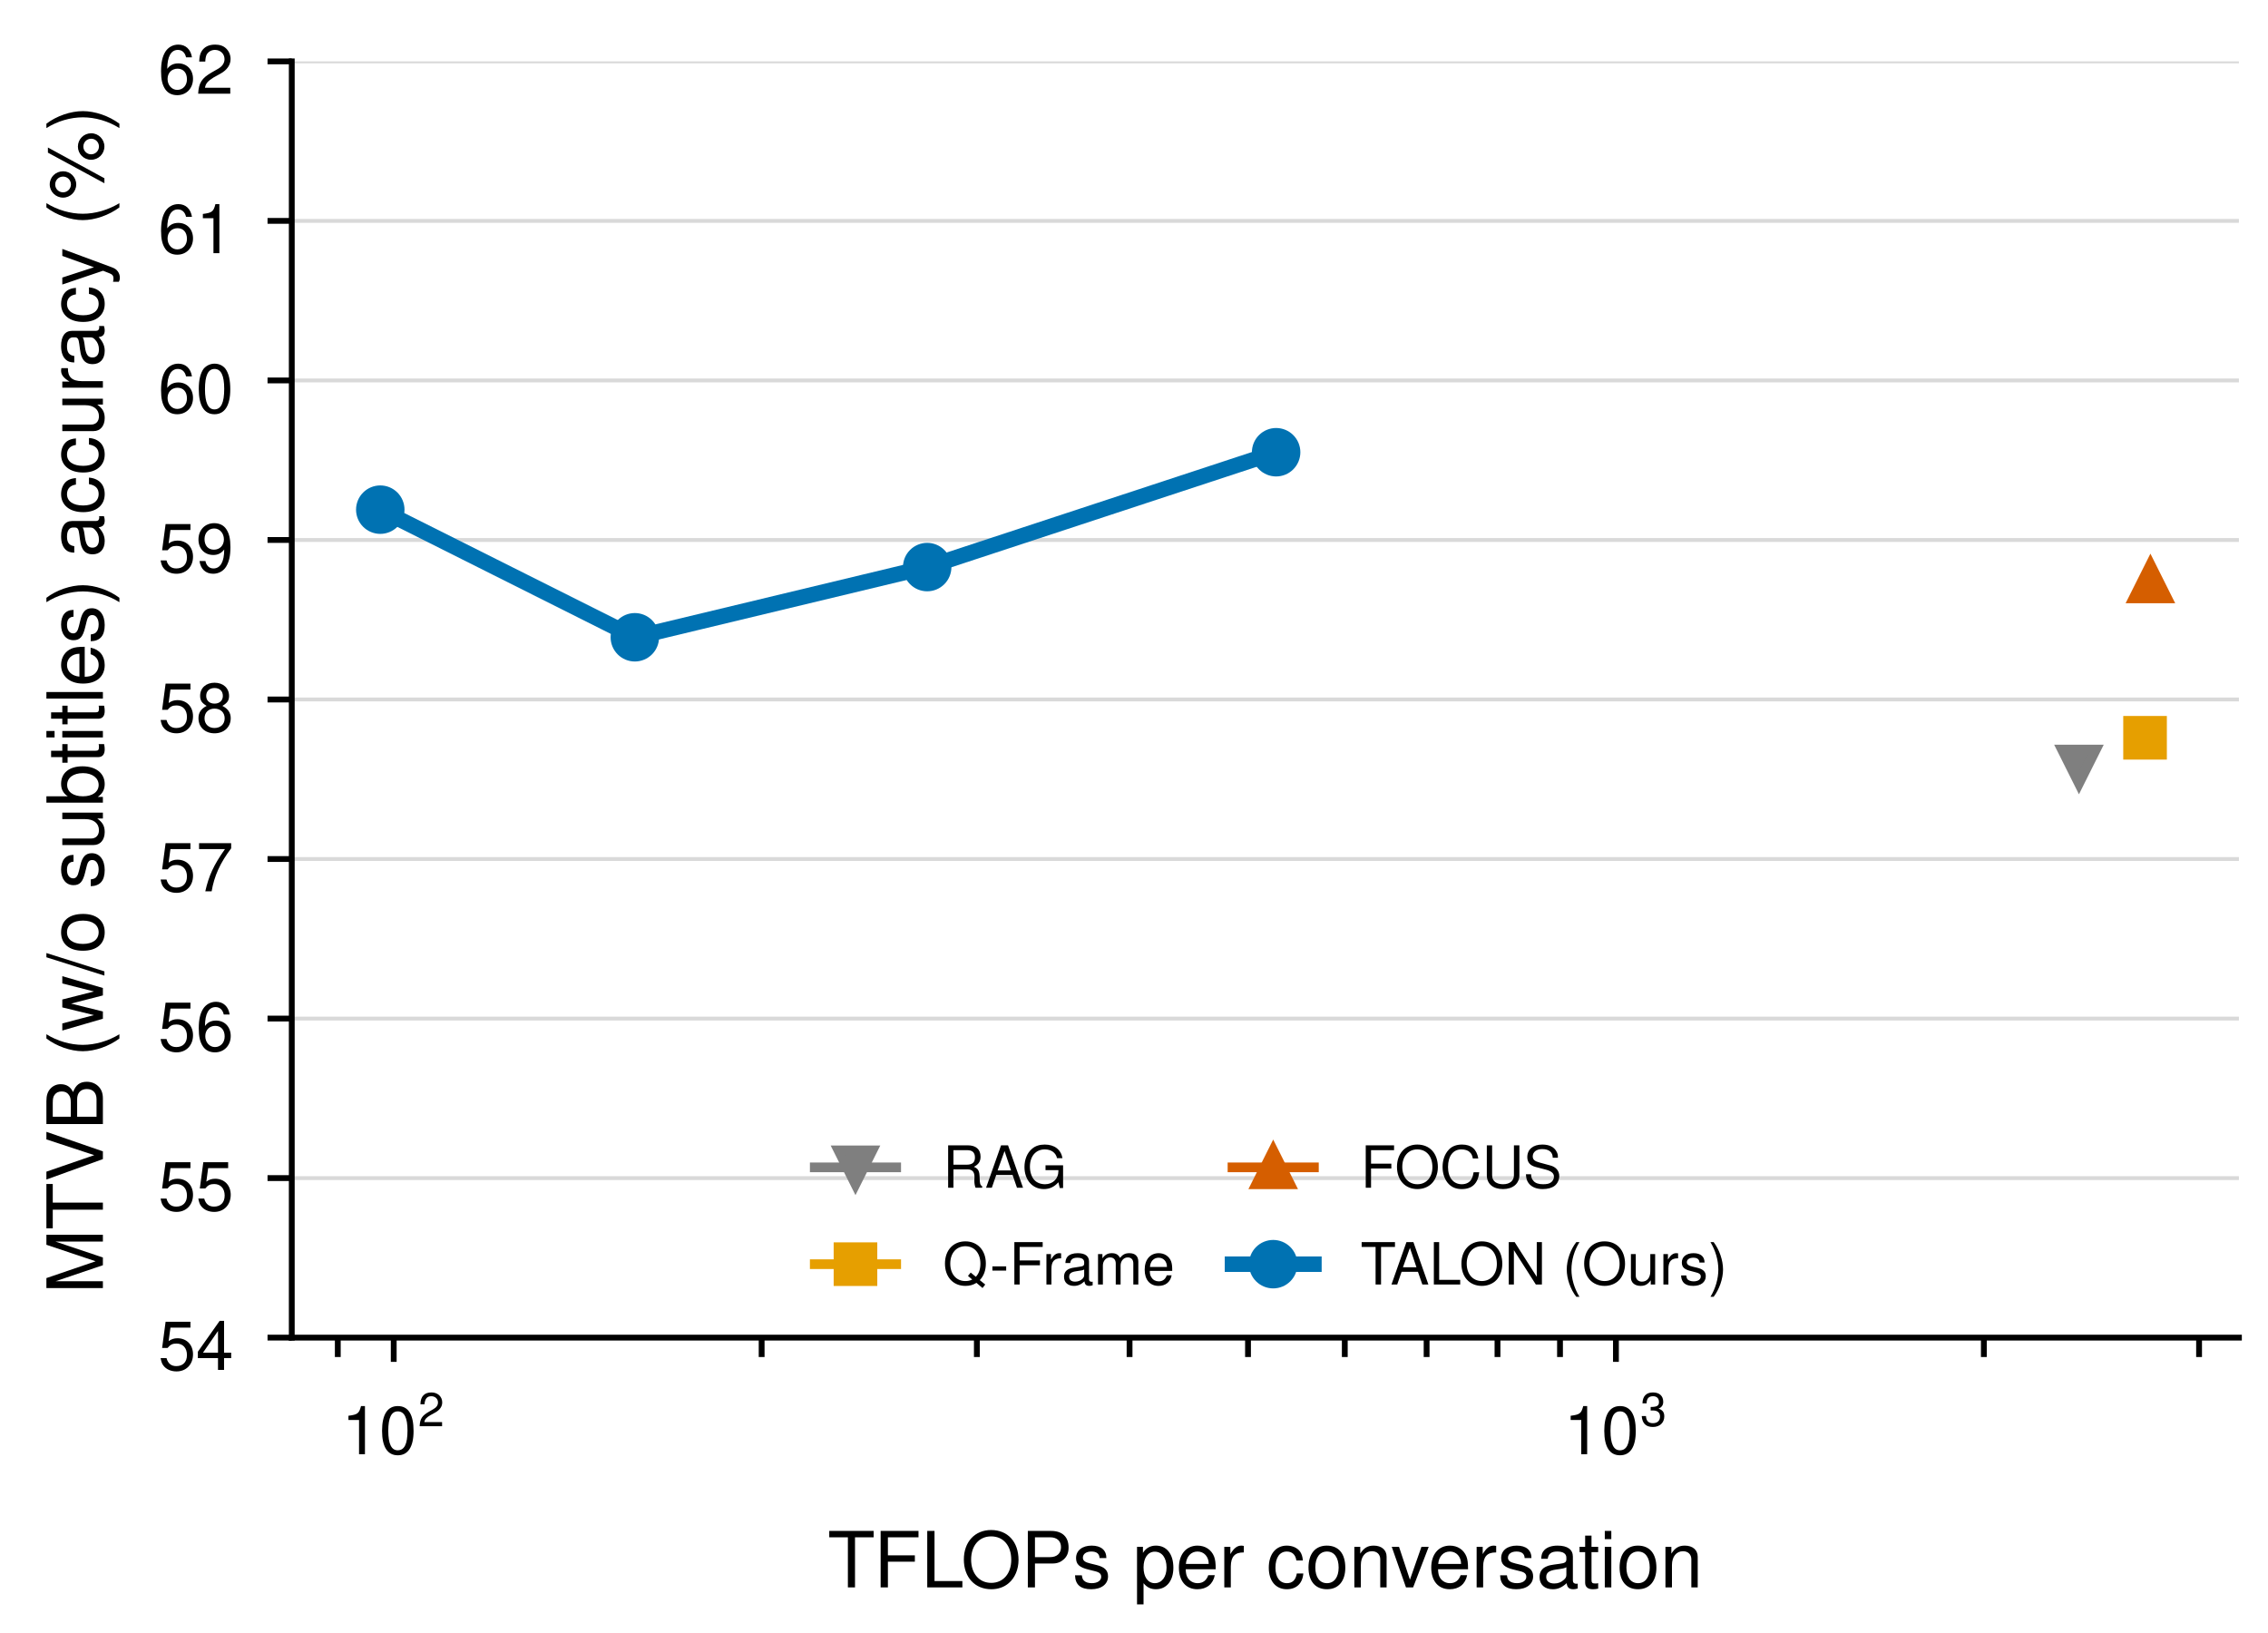
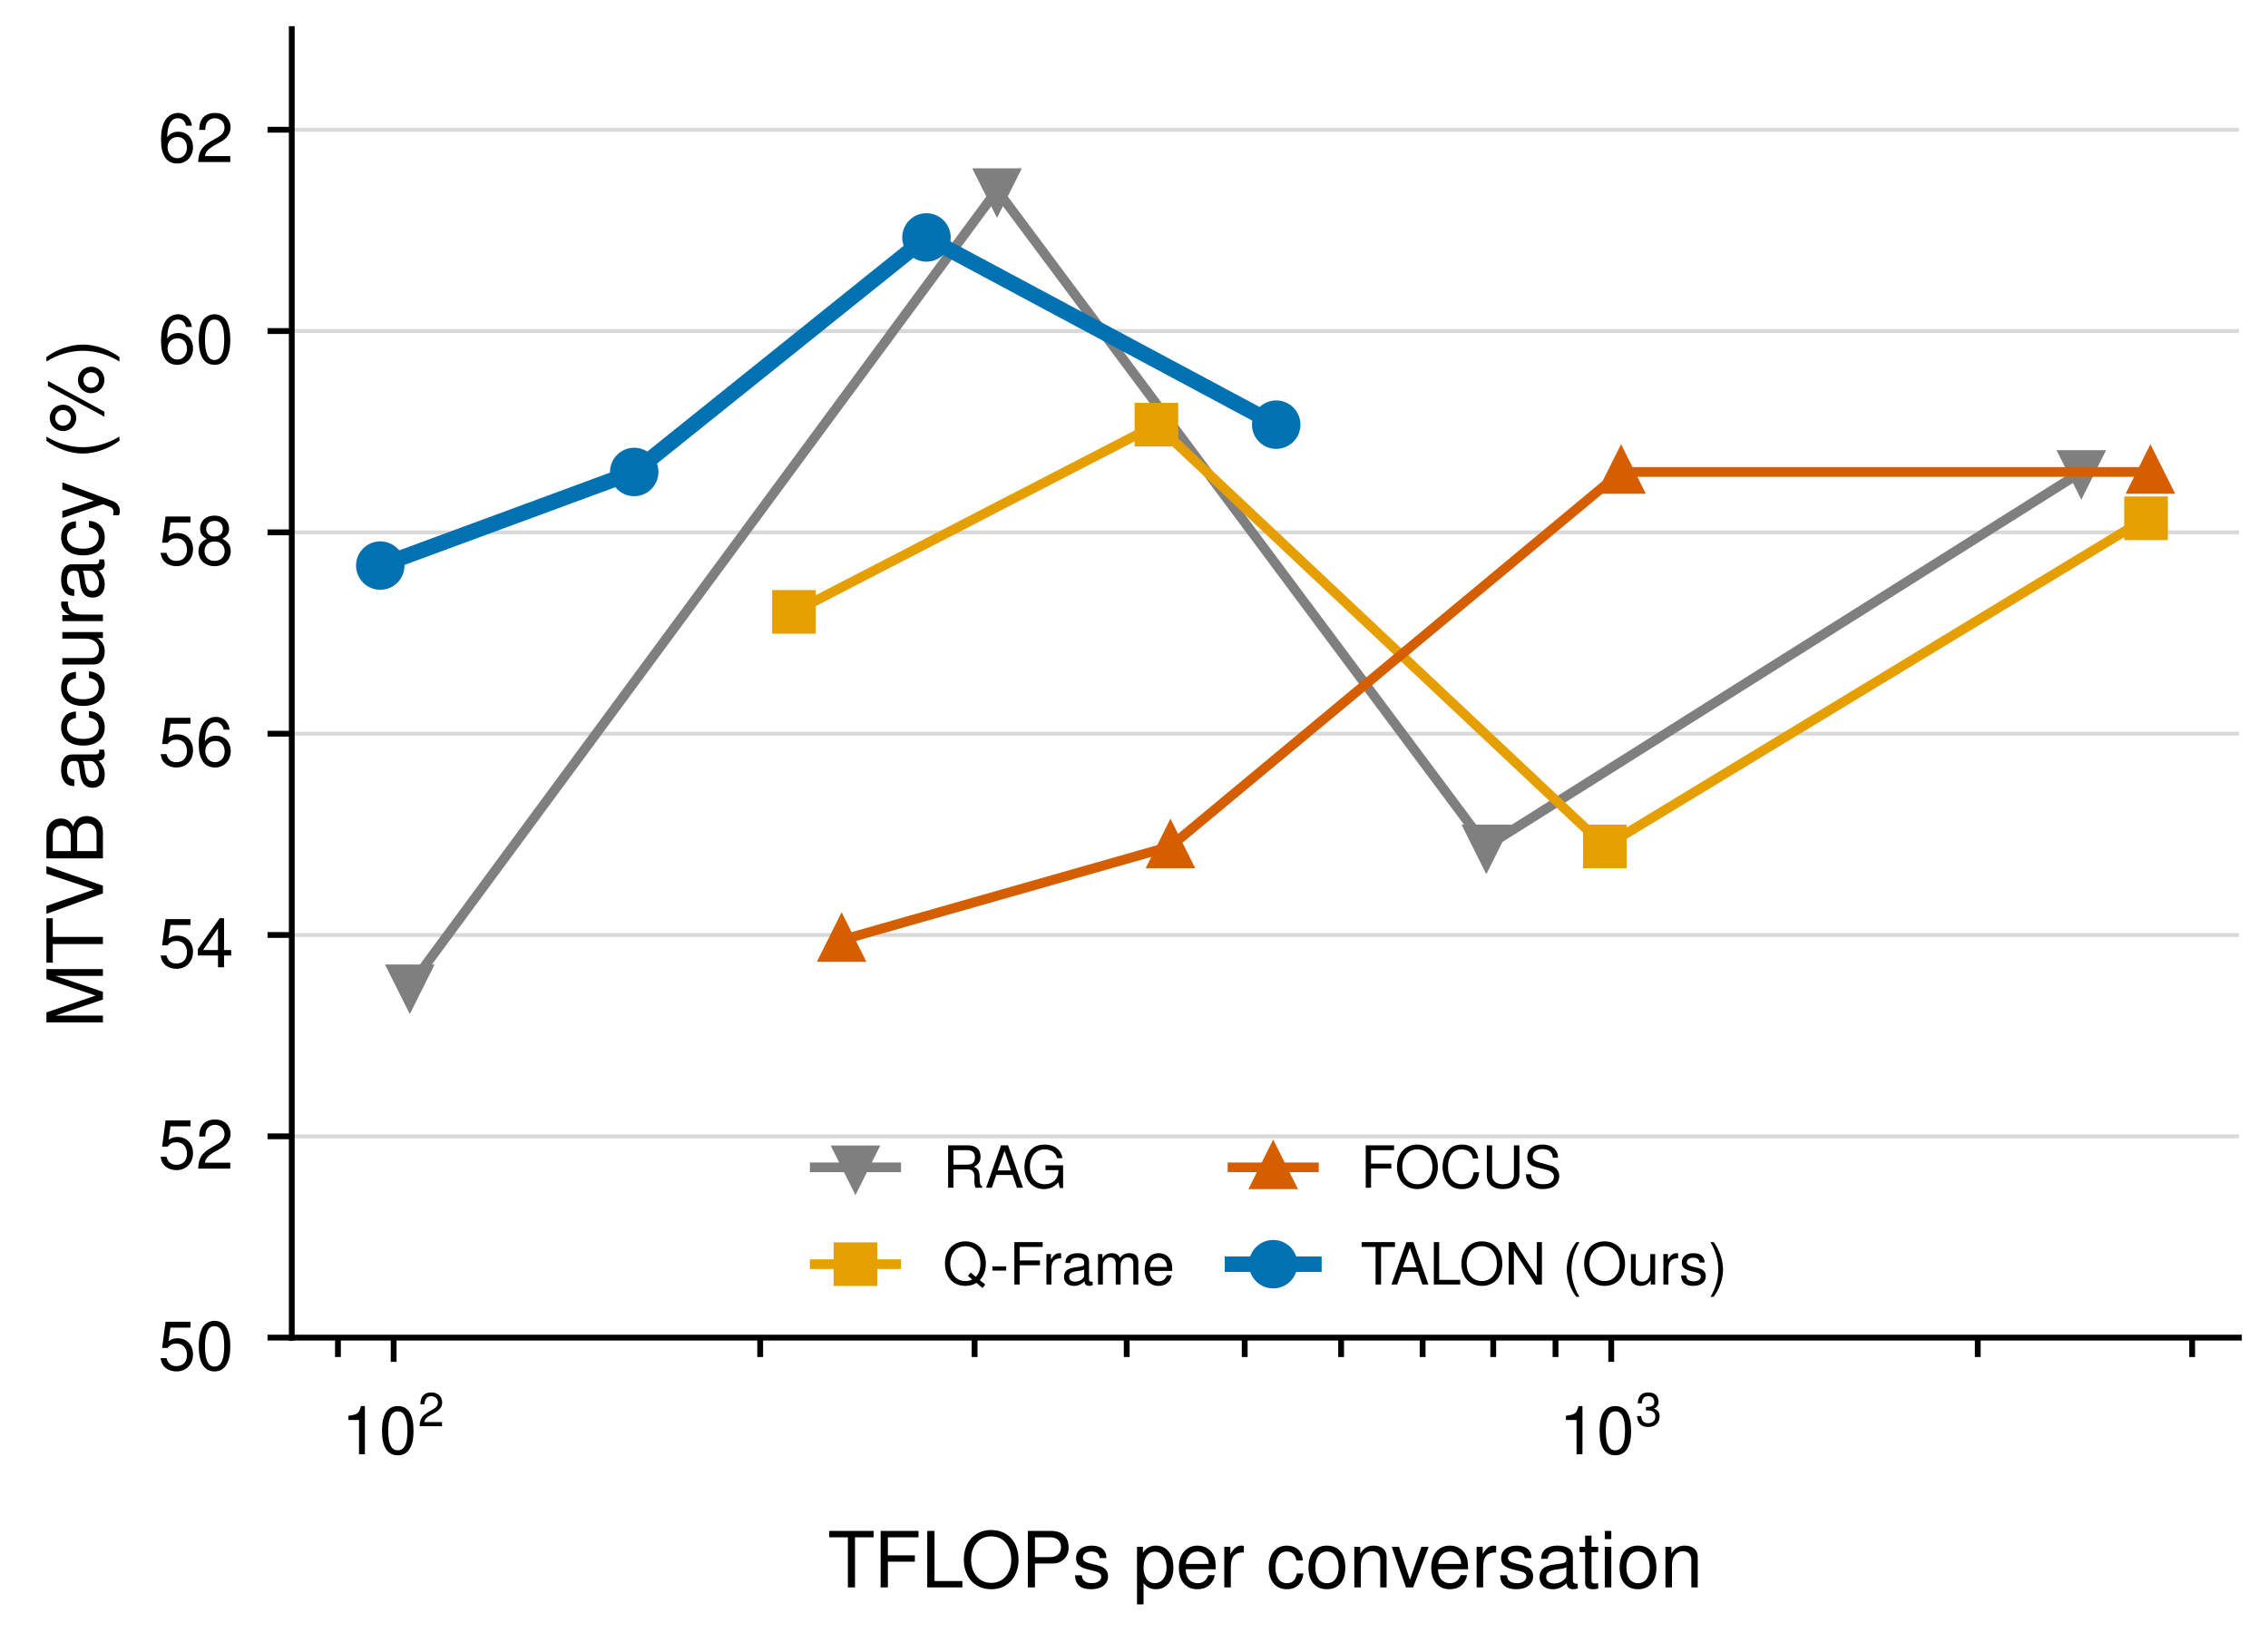
<svg xmlns="http://www.w3.org/2000/svg" xmlns:xlink="http://www.w3.org/1999/xlink" width="234pt" height="168.48pt" viewBox="0 0 234 168.48" version="1.1">
  <defs>
    <style type="text/css">*{stroke-linejoin: round; stroke-linecap: butt}</style>
  </defs>
  <g id="figure_1">
    <g id="patch_1">
      <path d="M 0 168.48  L 234 168.48  L 234 0  L 0 0  z " style="fill: #ffffff" />
    </g>
    <g id="axes_1">
      <g id="patch_2">
-         <path d="M 30.103 138.005  L 231 138.005  L 231 6.332  L 30.103 6.332  z " style="fill: #ffffff" />
+         <path d="M 30.103 138.005  L 231 138.005  L 231 3  L 30.103 3  z " style="fill: #ffffff" />
      </g>
      <g id="matplotlib.axis_1">
        <g id="xtick_1">
          <g id="line2d_1">
            <defs>
-               <path id="m54d3607d2e" d="M 0 0  L 0 2.5  " style="stroke: #000000; stroke-width: 0.6" />
+               <path id="md2372032d4" d="M 0 0  L 0 2.5  " style="stroke: #000000; stroke-width: 0.6" />
            </defs>
            <g>
-               <use xlink:href="#m54d3607d2e" x="40.622" y="138.005" style="stroke: #000000; stroke-width: 0.6" />
+               <use xlink:href="#md2372032d4" x="40.616" y="138.005" style="stroke: #000000; stroke-width: 0.6" />
            </g>
          </g>
          <g id="text_1">
-             <g transform="translate(35.23155 150.6688)">
+             <g transform="translate(35.22628 150.6688)">
              <text>
                <tspan x="0" y="-0.631" style="font-size: 7px; font-family: 'Helvetica Neue'">1</tspan>
                <tspan x="3.892" y="-0.631" style="font-size: 7px; font-family: 'Helvetica Neue'">0</tspan>
                <tspan x="7.894" y="-3.522" style="font-size: 4.9px; font-family: 'Helvetica Neue'">2</tspan>
              </text>
            </g>
          </g>
        </g>
        <g id="xtick_2">
          <g id="line2d_2">
            <g>
-               <use xlink:href="#m54d3607d2e" x="166.723" y="138.005" style="stroke: #000000; stroke-width: 0.6" />
+               <use xlink:href="#md2372032d4" x="166.238" y="138.005" style="stroke: #000000; stroke-width: 0.6" />
            </g>
          </g>
          <g id="text_2">
-             <g transform="translate(161.3331 150.6688)">
+             <g transform="translate(160.8478 150.6688)">
              <text>
                <tspan x="0" y="-0.631" style="font-size: 7px; font-family: 'Helvetica Neue'">1</tspan>
                <tspan x="3.892" y="-0.631" style="font-size: 7px; font-family: 'Helvetica Neue'">0</tspan>
                <tspan x="7.894" y="-3.522" style="font-size: 4.9px; font-family: 'Helvetica Neue'">3</tspan>
              </text>
            </g>
          </g>
        </g>
        <g id="xtick_3">
          <g id="line2d_3">
            <defs>
-               <path id="me357de3d8d" d="M 0 0  L 0 2  " style="stroke: #000000; stroke-width: 0.6" />
+               <path id="mc043a4541f" d="M 0 0  L 0 2  " style="stroke: #000000; stroke-width: 0.6" />
            </defs>
            <g>
-               <use xlink:href="#me357de3d8d" x="34.851" y="138.005" style="stroke: #000000; stroke-width: 0.6" />
+               <use xlink:href="#mc043a4541f" x="34.868" y="138.005" style="stroke: #000000; stroke-width: 0.6" />
            </g>
          </g>
        </g>
        <g id="xtick_4">
          <g id="line2d_4">
            <g>
-               <use xlink:href="#me357de3d8d" x="78.582" y="138.005" style="stroke: #000000; stroke-width: 0.6" />
+               <use xlink:href="#mc043a4541f" x="78.432" y="138.005" style="stroke: #000000; stroke-width: 0.6" />
            </g>
          </g>
        </g>
        <g id="xtick_5">
          <g id="line2d_5">
            <g>
-               <use xlink:href="#me357de3d8d" x="100.787" y="138.005" style="stroke: #000000; stroke-width: 0.6" />
+               <use xlink:href="#mc043a4541f" x="100.553" y="138.005" style="stroke: #000000; stroke-width: 0.6" />
            </g>
          </g>
        </g>
        <g id="xtick_6">
          <g id="line2d_6">
            <g>
-               <use xlink:href="#me357de3d8d" x="116.542" y="138.005" style="stroke: #000000; stroke-width: 0.6" />
+               <use xlink:href="#mc043a4541f" x="116.248" y="138.005" style="stroke: #000000; stroke-width: 0.6" />
            </g>
          </g>
        </g>
        <g id="xtick_7">
          <g id="line2d_7">
            <g>
-               <use xlink:href="#me357de3d8d" x="128.763" y="138.005" style="stroke: #000000; stroke-width: 0.6" />
+               <use xlink:href="#mc043a4541f" x="128.422" y="138.005" style="stroke: #000000; stroke-width: 0.6" />
            </g>
          </g>
        </g>
        <g id="xtick_8">
          <g id="line2d_8">
            <g>
-               <use xlink:href="#me357de3d8d" x="138.748" y="138.005" style="stroke: #000000; stroke-width: 0.6" />
+               <use xlink:href="#mc043a4541f" x="138.369" y="138.005" style="stroke: #000000; stroke-width: 0.6" />
            </g>
          </g>
        </g>
        <g id="xtick_9">
          <g id="line2d_9">
            <g>
-               <use xlink:href="#me357de3d8d" x="147.19" y="138.005" style="stroke: #000000; stroke-width: 0.6" />
+               <use xlink:href="#mc043a4541f" x="146.779" y="138.005" style="stroke: #000000; stroke-width: 0.6" />
            </g>
          </g>
        </g>
        <g id="xtick_10">
          <g id="line2d_10">
            <g>
-               <use xlink:href="#me357de3d8d" x="154.503" y="138.005" style="stroke: #000000; stroke-width: 0.6" />
+               <use xlink:href="#mc043a4541f" x="154.064" y="138.005" style="stroke: #000000; stroke-width: 0.6" />
            </g>
          </g>
        </g>
        <g id="xtick_11">
          <g id="line2d_11">
            <g>
-               <use xlink:href="#me357de3d8d" x="160.953" y="138.005" style="stroke: #000000; stroke-width: 0.6" />
+               <use xlink:href="#mc043a4541f" x="160.49" y="138.005" style="stroke: #000000; stroke-width: 0.6" />
            </g>
          </g>
        </g>
        <g id="xtick_12">
          <g id="line2d_12">
            <g>
-               <use xlink:href="#me357de3d8d" x="204.683" y="138.005" style="stroke: #000000; stroke-width: 0.6" />
+               <use xlink:href="#mc043a4541f" x="204.054" y="138.005" style="stroke: #000000; stroke-width: 0.6" />
            </g>
          </g>
        </g>
        <g id="xtick_13">
          <g id="line2d_13">
            <g>
-               <use xlink:href="#me357de3d8d" x="226.889" y="138.005" style="stroke: #000000; stroke-width: 0.6" />
+               <use xlink:href="#mc043a4541f" x="226.175" y="138.005" style="stroke: #000000; stroke-width: 0.6" />
            </g>
          </g>
        </g>
        <g id="text_3">
          <text style="font-size: 8px; font-family: 'Helvetica Neue', 'Helvetica', 'Arial', 'TeX Gyre Heros', 'Nimbus Sans', 'Liberation Sans', 'DejaVu Sans', sans-serif; text-anchor: middle" x="130.552" y="163.776" transform="rotate(-0 130.5516 163.7758)">TFLOPs per conversation</text>
        </g>
      </g>
      <g id="matplotlib.axis_2">
        <g id="ytick_1">
          <g id="line2d_14">
-             <path d="M 30.103 138.005  L 231 138.005  " clip-path="url(#p3aa6ee44af)" style="fill: none; stroke: #d9d9d9; stroke-width: 0.4; stroke-linecap: square" />
+             <path d="M 30.103 138.005  L 231 138.005  " clip-path="url(#pf7dfcb6754)" style="fill: none; stroke: #d9d9d9; stroke-width: 0.4; stroke-linecap: square" />
          </g>
          <g id="line2d_15">
            <defs>
-               <path id="m38b88edc41" d="M 0 0  L -2.5 0  " style="stroke: #000000; stroke-width: 0.6" />
+               <path id="m94fce81642" d="M 0 0  L -2.5 0  " style="stroke: #000000; stroke-width: 0.6" />
            </defs>
            <g>
-               <use xlink:href="#m38b88edc41" x="30.103" y="138.005" style="stroke: #000000; stroke-width: 0.6" />
+               <use xlink:href="#m94fce81642" x="30.103" y="138.005" style="stroke: #000000; stroke-width: 0.6" />
            </g>
          </g>
          <g id="text_4">
-             <text style="font-size: 7px; font-family: 'Helvetica Neue', 'Helvetica', 'Arial', 'TeX Gyre Heros', 'Nimbus Sans', 'Liberation Sans', 'DejaVu Sans', sans-serif; text-anchor: end" x="24.103" y="141.337" transform="rotate(-0 24.10337 141.3368)">54</text>
+             <text style="font-size: 7px; font-family: 'Helvetica Neue', 'Helvetica', 'Arial', 'TeX Gyre Heros', 'Nimbus Sans', 'Liberation Sans', 'DejaVu Sans', sans-serif; text-anchor: end" x="24.103" y="141.337" transform="rotate(-0 24.10337 141.3368)">50</text>
          </g>
        </g>
        <g id="ytick_2">
          <g id="line2d_16">
-             <path d="M 30.103 121.546  L 231 121.546  " clip-path="url(#p3aa6ee44af)" style="fill: none; stroke: #d9d9d9; stroke-width: 0.4; stroke-linecap: square" />
+             <path d="M 30.103 117.235  L 231 117.235  " clip-path="url(#pf7dfcb6754)" style="fill: none; stroke: #d9d9d9; stroke-width: 0.4; stroke-linecap: square" />
          </g>
          <g id="line2d_17">
            <g>
-               <use xlink:href="#m38b88edc41" x="30.103" y="121.546" style="stroke: #000000; stroke-width: 0.6" />
+               <use xlink:href="#m94fce81642" x="30.103" y="117.235" style="stroke: #000000; stroke-width: 0.6" />
            </g>
          </g>
          <g id="text_5">
-             <text style="font-size: 7px; font-family: 'Helvetica Neue', 'Helvetica', 'Arial', 'TeX Gyre Heros', 'Nimbus Sans', 'Liberation Sans', 'DejaVu Sans', sans-serif; text-anchor: end" x="24.103" y="124.878" transform="rotate(-0 24.10337 124.8777)">55</text>
+             <text style="font-size: 7px; font-family: 'Helvetica Neue', 'Helvetica', 'Arial', 'TeX Gyre Heros', 'Nimbus Sans', 'Liberation Sans', 'DejaVu Sans', sans-serif; text-anchor: end" x="24.103" y="120.567" transform="rotate(-0 24.10337 120.5668)">52</text>
          </g>
        </g>
        <g id="ytick_3">
          <g id="line2d_18">
-             <path d="M 30.103 105.087  L 231 105.087  " clip-path="url(#p3aa6ee44af)" style="fill: none; stroke: #d9d9d9; stroke-width: 0.4; stroke-linecap: square" />
+             <path d="M 30.103 96.465  L 231 96.465  " clip-path="url(#pf7dfcb6754)" style="fill: none; stroke: #d9d9d9; stroke-width: 0.4; stroke-linecap: square" />
          </g>
          <g id="line2d_19">
            <g>
-               <use xlink:href="#m38b88edc41" x="30.103" y="105.087" style="stroke: #000000; stroke-width: 0.6" />
+               <use xlink:href="#m94fce81642" x="30.103" y="96.465" style="stroke: #000000; stroke-width: 0.6" />
            </g>
          </g>
          <g id="text_6">
-             <text style="font-size: 7px; font-family: 'Helvetica Neue', 'Helvetica', 'Arial', 'TeX Gyre Heros', 'Nimbus Sans', 'Liberation Sans', 'DejaVu Sans', sans-serif; text-anchor: end" x="24.103" y="108.419" transform="rotate(-0 24.10337 108.4186)">56</text>
+             <text style="font-size: 7px; font-family: 'Helvetica Neue', 'Helvetica', 'Arial', 'TeX Gyre Heros', 'Nimbus Sans', 'Liberation Sans', 'DejaVu Sans', sans-serif; text-anchor: end" x="24.103" y="99.797" transform="rotate(-0 24.10337 99.79691)">54</text>
          </g>
        </g>
        <g id="ytick_4">
          <g id="line2d_20">
-             <path d="M 30.103 88.628  L 231 88.628  " clip-path="url(#p3aa6ee44af)" style="fill: none; stroke: #d9d9d9; stroke-width: 0.4; stroke-linecap: square" />
+             <path d="M 30.103 75.695  L 231 75.695  " clip-path="url(#pf7dfcb6754)" style="fill: none; stroke: #d9d9d9; stroke-width: 0.4; stroke-linecap: square" />
          </g>
          <g id="line2d_21">
            <g>
-               <use xlink:href="#m38b88edc41" x="30.103" y="88.628" style="stroke: #000000; stroke-width: 0.6" />
+               <use xlink:href="#m94fce81642" x="30.103" y="75.695" style="stroke: #000000; stroke-width: 0.6" />
            </g>
          </g>
          <g id="text_7">
-             <text style="font-size: 7px; font-family: 'Helvetica Neue', 'Helvetica', 'Arial', 'TeX Gyre Heros', 'Nimbus Sans', 'Liberation Sans', 'DejaVu Sans', sans-serif; text-anchor: end" x="24.103" y="91.96" transform="rotate(-0 24.10337 91.95956)">57</text>
+             <text style="font-size: 7px; font-family: 'Helvetica Neue', 'Helvetica', 'Arial', 'TeX Gyre Heros', 'Nimbus Sans', 'Liberation Sans', 'DejaVu Sans', sans-serif; text-anchor: end" x="24.103" y="79.027" transform="rotate(-0 24.10337 79.02698)">56</text>
          </g>
        </g>
        <g id="ytick_5">
          <g id="line2d_22">
-             <path d="M 30.103 72.168  L 231 72.168  " clip-path="url(#p3aa6ee44af)" style="fill: none; stroke: #d9d9d9; stroke-width: 0.4; stroke-linecap: square" />
+             <path d="M 30.103 54.925  L 231 54.925  " clip-path="url(#pf7dfcb6754)" style="fill: none; stroke: #d9d9d9; stroke-width: 0.4; stroke-linecap: square" />
          </g>
          <g id="line2d_23">
            <g>
-               <use xlink:href="#m38b88edc41" x="30.103" y="72.168" style="stroke: #000000; stroke-width: 0.6" />
+               <use xlink:href="#m94fce81642" x="30.103" y="54.925" style="stroke: #000000; stroke-width: 0.6" />
            </g>
          </g>
          <g id="text_8">
-             <text style="font-size: 7px; font-family: 'Helvetica Neue', 'Helvetica', 'Arial', 'TeX Gyre Heros', 'Nimbus Sans', 'Liberation Sans', 'DejaVu Sans', sans-serif; text-anchor: end" x="24.103" y="75.501" transform="rotate(-0 24.10337 75.5005)">58</text>
+             <text style="font-size: 7px; font-family: 'Helvetica Neue', 'Helvetica', 'Arial', 'TeX Gyre Heros', 'Nimbus Sans', 'Liberation Sans', 'DejaVu Sans', sans-serif; text-anchor: end" x="24.103" y="58.257" transform="rotate(-0 24.10337 58.25706)">58</text>
          </g>
        </g>
        <g id="ytick_6">
          <g id="line2d_24">
-             <path d="M 30.103 55.709  L 231 55.709  " clip-path="url(#p3aa6ee44af)" style="fill: none; stroke: #d9d9d9; stroke-width: 0.4; stroke-linecap: square" />
+             <path d="M 30.103 34.155  L 231 34.155  " clip-path="url(#pf7dfcb6754)" style="fill: none; stroke: #d9d9d9; stroke-width: 0.4; stroke-linecap: square" />
          </g>
          <g id="line2d_25">
            <g>
-               <use xlink:href="#m38b88edc41" x="30.103" y="55.709" style="stroke: #000000; stroke-width: 0.6" />
+               <use xlink:href="#m94fce81642" x="30.103" y="34.155" style="stroke: #000000; stroke-width: 0.6" />
            </g>
          </g>
          <g id="text_9">
-             <text style="font-size: 7px; font-family: 'Helvetica Neue', 'Helvetica', 'Arial', 'TeX Gyre Heros', 'Nimbus Sans', 'Liberation Sans', 'DejaVu Sans', sans-serif; text-anchor: end" x="24.103" y="59.041" transform="rotate(-0 24.10337 59.04143)">59</text>
+             <text style="font-size: 7px; font-family: 'Helvetica Neue', 'Helvetica', 'Arial', 'TeX Gyre Heros', 'Nimbus Sans', 'Liberation Sans', 'DejaVu Sans', sans-serif; text-anchor: end" x="24.103" y="37.487" transform="rotate(-0 24.10337 37.48713)">60</text>
          </g>
        </g>
        <g id="ytick_7">
          <g id="line2d_26">
-             <path d="M 30.103 39.25  L 231 39.25  " clip-path="url(#p3aa6ee44af)" style="fill: none; stroke: #d9d9d9; stroke-width: 0.4; stroke-linecap: square" />
+             <path d="M 30.103 13.385  L 231 13.385  " clip-path="url(#pf7dfcb6754)" style="fill: none; stroke: #d9d9d9; stroke-width: 0.4; stroke-linecap: square" />
          </g>
          <g id="line2d_27">
            <g>
-               <use xlink:href="#m38b88edc41" x="30.103" y="39.25" style="stroke: #000000; stroke-width: 0.6" />
+               <use xlink:href="#m94fce81642" x="30.103" y="13.385" style="stroke: #000000; stroke-width: 0.6" />
            </g>
          </g>
          <g id="text_10">
-             <text style="font-size: 7px; font-family: 'Helvetica Neue', 'Helvetica', 'Arial', 'TeX Gyre Heros', 'Nimbus Sans', 'Liberation Sans', 'DejaVu Sans', sans-serif; text-anchor: end" x="24.103" y="42.582" transform="rotate(-0 24.10337 42.58237)">60</text>
-           </g>
-         </g>
-         <g id="ytick_8">
-           <g id="line2d_28">
-             <path d="M 30.103 22.791  L 231 22.791  " clip-path="url(#p3aa6ee44af)" style="fill: none; stroke: #d9d9d9; stroke-width: 0.4; stroke-linecap: square" />
-           </g>
-           <g id="line2d_29">
-             <g>
-               <use xlink:href="#m38b88edc41" x="30.103" y="22.791" style="stroke: #000000; stroke-width: 0.6" />
-             </g>
-           </g>
-           <g id="text_11">
-             <text style="font-size: 7px; font-family: 'Helvetica Neue', 'Helvetica', 'Arial', 'TeX Gyre Heros', 'Nimbus Sans', 'Liberation Sans', 'DejaVu Sans', sans-serif; text-anchor: end" x="24.103" y="26.123" transform="rotate(-0 24.10337 26.1233)">61</text>
-           </g>
-         </g>
-         <g id="ytick_9">
-           <g id="line2d_30">
-             <path d="M 30.103 6.332  L 231 6.332  " clip-path="url(#p3aa6ee44af)" style="fill: none; stroke: #d9d9d9; stroke-width: 0.4; stroke-linecap: square" />
-           </g>
-           <g id="line2d_31">
-             <g>
-               <use xlink:href="#m38b88edc41" x="30.103" y="6.332" style="stroke: #000000; stroke-width: 0.6" />
-             </g>
-           </g>
-           <g id="text_12">
-             <text style="font-size: 7px; font-family: 'Helvetica Neue', 'Helvetica', 'Arial', 'TeX Gyre Heros', 'Nimbus Sans', 'Liberation Sans', 'DejaVu Sans', sans-serif; text-anchor: end" x="24.103" y="9.664" transform="rotate(-0 24.10337 9.66424)">62</text>
-           </g>
-         </g>
-         <g id="text_13">
-           <text style="font-size: 8px; font-family: 'Helvetica Neue', 'Helvetica', 'Arial', 'TeX Gyre Heros', 'Nimbus Sans', 'Liberation Sans', 'DejaVu Sans', sans-serif; text-anchor: middle" x="10.616" y="72.168" transform="rotate(-90 10.61624 72.1685)">MTVB (w/o subtitles) accuracy (%)</text>
-         </g>
-       </g>
-       <g id="line2d_32">
-         <path d="M 214.495 79.081  " clip-path="url(#p3aa6ee44af)" style="fill: none; stroke: #7f7f7f; stroke-linecap: square" />
+             <text style="font-size: 7px; font-family: 'Helvetica Neue', 'Helvetica', 'Arial', 'TeX Gyre Heros', 'Nimbus Sans', 'Liberation Sans', 'DejaVu Sans', sans-serif; text-anchor: end" x="24.103" y="16.717" transform="rotate(-0 24.10337 16.7172)">62</text>
+           </g>
+         </g>
+         <g id="text_11">
+           <text style="font-size: 8px; font-family: 'Helvetica Neue', 'Helvetica', 'Arial', 'TeX Gyre Heros', 'Nimbus Sans', 'Liberation Sans', 'DejaVu Sans', sans-serif; text-anchor: middle" x="10.616" y="70.502" transform="rotate(-90 10.61624 70.5025)">MTVB accuracy (%)</text>
+         </g>
+       </g>
+       <g id="line2d_28">
+         <path d="M 42.282 101.761  L 102.867 19.616  L 153.35 87.326  L 214.739 48.694  " clip-path="url(#pf7dfcb6754)" style="fill: none; stroke: #7f7f7f; stroke-linecap: square" />
        <defs>
-           <path id="mbce2b5e59b" d="M -0 1.75  L 1.75 -1.75  L -1.75 -1.75  z " style="stroke: #7f7f7f; stroke-linejoin: miter" />
+           <path id="m6dd57aa380" d="M -0 1.75  L 1.75 -1.75  L -1.75 -1.75  z " style="stroke: #7f7f7f; stroke-linejoin: miter" />
        </defs>
-         <g clip-path="url(#p3aa6ee44af)">
-           <use xlink:href="#mbce2b5e59b" x="214.495" y="79.081" style="fill: #7f7f7f; stroke: #7f7f7f; stroke-linejoin: miter" />
-         </g>
-       </g>
-       <g id="line2d_33">
-         <path d="M 221.315 76.119  " clip-path="url(#p3aa6ee44af)" style="fill: none; stroke: #e69f00; stroke-linecap: square" />
+         <g clip-path="url(#pf7dfcb6754)">
+           <use xlink:href="#m6dd57aa380" x="42.282" y="101.761" style="fill: #7f7f7f; stroke: #7f7f7f; stroke-linejoin: miter" />
+           <use xlink:href="#m6dd57aa380" x="102.867" y="19.616" style="fill: #7f7f7f; stroke: #7f7f7f; stroke-linejoin: miter" />
+           <use xlink:href="#m6dd57aa380" x="153.35" y="87.326" style="fill: #7f7f7f; stroke: #7f7f7f; stroke-linejoin: miter" />
+           <use xlink:href="#m6dd57aa380" x="214.739" y="48.694" style="fill: #7f7f7f; stroke: #7f7f7f; stroke-linejoin: miter" />
+         </g>
+       </g>
+       <g id="line2d_29">
+         <path d="M 81.919 63.129  L 119.311 43.813  L 165.579 87.326  L 221.418 53.471  " clip-path="url(#pf7dfcb6754)" style="fill: none; stroke: #e69f00; stroke-linecap: square" />
        <defs>
-           <path id="m9489ffced4" d="M -1.75 1.75  L 1.75 1.75  L 1.75 -1.75  L -1.75 -1.75  z " style="stroke: #e69f00; stroke-linejoin: miter" />
+           <path id="m20655650c0" d="M -1.75 1.75  L 1.75 1.75  L 1.75 -1.75  L -1.75 -1.75  z " style="stroke: #e69f00; stroke-linejoin: miter" />
        </defs>
-         <g clip-path="url(#p3aa6ee44af)">
-           <use xlink:href="#m9489ffced4" x="221.315" y="76.119" style="fill: #e69f00; stroke: #e69f00; stroke-linejoin: miter" />
-         </g>
-       </g>
-       <g id="line2d_34">
-         <path d="M 221.868 59.989  " clip-path="url(#p3aa6ee44af)" style="fill: none; stroke: #d55e00; stroke-linecap: square" />
+         <g clip-path="url(#pf7dfcb6754)">
+           <use xlink:href="#m20655650c0" x="81.919" y="63.129" style="fill: #e69f00; stroke: #e69f00; stroke-linejoin: miter" />
+           <use xlink:href="#m20655650c0" x="119.311" y="43.813" style="fill: #e69f00; stroke: #e69f00; stroke-linejoin: miter" />
+           <use xlink:href="#m20655650c0" x="165.579" y="87.326" style="fill: #e69f00; stroke: #e69f00; stroke-linejoin: miter" />
+           <use xlink:href="#m20655650c0" x="221.418" y="53.471" style="fill: #e69f00; stroke: #e69f00; stroke-linejoin: miter" />
+         </g>
+       </g>
+       <g id="line2d_30">
+         <path d="M 86.834 96.984  L 120.762 87.326  L 167.254 48.694  L 221.868 48.694  " clip-path="url(#pf7dfcb6754)" style="fill: none; stroke: #d55e00; stroke-linecap: square" />
        <defs>
-           <path id="me983ff35b1" d="M 0 -1.75  L -1.75 1.75  L 1.75 1.75  z " style="stroke: #d55e00; stroke-linejoin: miter" />
+           <path id="m1b547b88ee" d="M 0 -1.75  L -1.75 1.75  L 1.75 1.75  z " style="stroke: #d55e00; stroke-linejoin: miter" />
        </defs>
-         <g clip-path="url(#p3aa6ee44af)">
-           <use xlink:href="#me983ff35b1" x="221.868" y="59.989" style="fill: #d55e00; stroke: #d55e00; stroke-linejoin: miter" />
+         <g clip-path="url(#pf7dfcb6754)">
+           <use xlink:href="#m1b547b88ee" x="86.834" y="96.984" style="fill: #d55e00; stroke: #d55e00; stroke-linejoin: miter" />
+           <use xlink:href="#m1b547b88ee" x="120.762" y="87.326" style="fill: #d55e00; stroke: #d55e00; stroke-linejoin: miter" />
+           <use xlink:href="#m1b547b88ee" x="167.254" y="48.694" style="fill: #d55e00; stroke: #d55e00; stroke-linejoin: miter" />
+           <use xlink:href="#m1b547b88ee" x="221.868" y="48.694" style="fill: #d55e00; stroke: #d55e00; stroke-linejoin: miter" />
        </g>
      </g>
      <g id="patch_3">
-         <path d="M 30.103 138.005  L 30.103 6.332  " style="fill: none; stroke: #000000; stroke-width: 0.6; stroke-linejoin: miter; stroke-linecap: square" />
+         <path d="M 30.103 138.005  L 30.103 3  " style="fill: none; stroke: #000000; stroke-width: 0.6; stroke-linejoin: miter; stroke-linecap: square" />
      </g>
      <g id="patch_4">
        <path d="M 30.103 138.005  L 231 138.005  " style="fill: none; stroke: #000000; stroke-width: 0.6; stroke-linejoin: miter; stroke-linecap: square" />
      </g>
-       <g id="line2d_35">
-         <path d="M 39.235 52.582  L 65.499 65.749  L 95.662 58.507  L 131.664 46.657  " clip-path="url(#p3aa6ee44af)" style="fill: none; stroke: #0072b2; stroke-width: 1.6; stroke-linecap: square" />
+       <g id="line2d_31">
+         <path d="M 39.235 58.352  L 65.434 48.694  L 95.587 24.497  L 131.673 43.813  " clip-path="url(#pf7dfcb6754)" style="fill: none; stroke: #0072b2; stroke-width: 1.6; stroke-linecap: square" />
        <defs>
-           <path id="m83359b754a" d="M 0 2  C 0.53 2 1.039 1.789 1.414 1.414  C 1.789 1.039 2 0.53 2 0  C 2 -0.53 1.789 -1.039 1.414 -1.414  C 1.039 -1.789 0.53 -2 0 -2  C -0.53 -2 -1.039 -1.789 -1.414 -1.414  C -1.789 -1.039 -2 -0.53 -2 0  C -2 0.53 -1.789 1.039 -1.414 1.414  C -1.039 1.789 -0.53 2 0 2  z " style="stroke: #0072b2" />
+           <path id="m53aeb3f9f3" d="M 0 2  C 0.53 2 1.039 1.789 1.414 1.414  C 1.789 1.039 2 0.53 2 0  C 2 -0.53 1.789 -1.039 1.414 -1.414  C 1.039 -1.789 0.53 -2 0 -2  C -0.53 -2 -1.039 -1.789 -1.414 -1.414  C -1.789 -1.039 -2 -0.53 -2 0  C -2 0.53 -1.789 1.039 -1.414 1.414  C -1.039 1.789 -0.53 2 0 2  z " style="stroke: #0072b2" />
        </defs>
-         <g clip-path="url(#p3aa6ee44af)">
-           <use xlink:href="#m83359b754a" x="39.235" y="52.582" style="fill: #0072b2; stroke: #0072b2" />
-           <use xlink:href="#m83359b754a" x="65.499" y="65.749" style="fill: #0072b2; stroke: #0072b2" />
-           <use xlink:href="#m83359b754a" x="95.662" y="58.507" style="fill: #0072b2; stroke: #0072b2" />
-           <use xlink:href="#m83359b754a" x="131.664" y="46.657" style="fill: #0072b2; stroke: #0072b2" />
+         <g clip-path="url(#pf7dfcb6754)">
+           <use xlink:href="#m53aeb3f9f3" x="39.235" y="58.352" style="fill: #0072b2; stroke: #0072b2" />
+           <use xlink:href="#m53aeb3f9f3" x="65.434" y="48.694" style="fill: #0072b2; stroke: #0072b2" />
+           <use xlink:href="#m53aeb3f9f3" x="95.587" y="24.497" style="fill: #0072b2; stroke: #0072b2" />
+           <use xlink:href="#m53aeb3f9f3" x="131.673" y="43.813" style="fill: #0072b2; stroke: #0072b2" />
        </g>
      </g>
      <g id="legend_1">
-         <g id="line2d_36">
+         <g id="line2d_32">
          <path d="M 84.063 120.437  L 88.263 120.437  L 92.463 120.437  " style="fill: none; stroke: #7f7f7f; stroke-linecap: square" />
          <g>
-             <use xlink:href="#mbce2b5e59b" x="88.263" y="120.437" style="fill: #7f7f7f; stroke: #7f7f7f; stroke-linejoin: miter" />
-           </g>
-         </g>
-         <g id="text_14">
+             <use xlink:href="#m6dd57aa380" x="88.263" y="120.437" style="fill: #7f7f7f; stroke: #7f7f7f; stroke-linejoin: miter" />
+           </g>
+         </g>
+         <g id="text_12">
          <text style="font-size: 6px; font-family: 'Helvetica Neue', 'Helvetica', 'Arial', 'TeX Gyre Heros', 'Nimbus Sans', 'Liberation Sans', 'DejaVu Sans', sans-serif; text-anchor: start" x="97.263" y="122.537" transform="rotate(-0 97.26328 122.5368)">RAG</text>
        </g>
-         <g id="line2d_37">
+         <g id="line2d_33">
          <path d="M 84.063 130.427  L 88.263 130.427  L 92.463 130.427  " style="fill: none; stroke: #e69f00; stroke-linecap: square" />
          <g>
-             <use xlink:href="#m9489ffced4" x="88.263" y="130.427" style="fill: #e69f00; stroke: #e69f00; stroke-linejoin: miter" />
-           </g>
-         </g>
-         <g id="text_15">
+             <use xlink:href="#m20655650c0" x="88.263" y="130.427" style="fill: #e69f00; stroke: #e69f00; stroke-linejoin: miter" />
+           </g>
+         </g>
+         <g id="text_13">
          <text style="font-size: 6px; font-family: 'Helvetica Neue', 'Helvetica', 'Arial', 'TeX Gyre Heros', 'Nimbus Sans', 'Liberation Sans', 'DejaVu Sans', sans-serif; text-anchor: start" x="97.263" y="132.527" transform="rotate(-0 97.26328 132.5268)">Q-Frame</text>
        </g>
-         <g id="line2d_38">
+         <g id="line2d_34">
          <path d="M 127.162 120.437  L 131.362 120.437  L 135.562 120.437  " style="fill: none; stroke: #d55e00; stroke-linecap: square" />
          <g>
-             <use xlink:href="#me983ff35b1" x="131.362" y="120.437" style="fill: #d55e00; stroke: #d55e00; stroke-linejoin: miter" />
-           </g>
-         </g>
-         <g id="text_16">
+             <use xlink:href="#m1b547b88ee" x="131.362" y="120.437" style="fill: #d55e00; stroke: #d55e00; stroke-linejoin: miter" />
+           </g>
+         </g>
+         <g id="text_14">
          <text style="font-size: 6px; font-family: 'Helvetica Neue', 'Helvetica', 'Arial', 'TeX Gyre Heros', 'Nimbus Sans', 'Liberation Sans', 'DejaVu Sans', sans-serif; text-anchor: start" x="140.362" y="122.537" transform="rotate(-0 140.362 122.5368)">FOCUS</text>
        </g>
-         <g id="line2d_39">
+         <g id="line2d_35">
          <path d="M 127.162 130.427  L 131.362 130.427  L 135.562 130.427  " style="fill: none; stroke: #0072b2; stroke-width: 1.6; stroke-linecap: square" />
          <g>
-             <use xlink:href="#m83359b754a" x="131.362" y="130.427" style="fill: #0072b2; stroke: #0072b2" />
-           </g>
-         </g>
-         <g id="text_17">
+             <use xlink:href="#m53aeb3f9f3" x="131.362" y="130.427" style="fill: #0072b2; stroke: #0072b2" />
+           </g>
+         </g>
+         <g id="text_15">
          <text style="font-size: 6px; font-family: 'Helvetica Neue', 'Helvetica', 'Arial', 'TeX Gyre Heros', 'Nimbus Sans', 'Liberation Sans', 'DejaVu Sans', sans-serif; text-anchor: start" x="140.362" y="132.527" transform="rotate(-0 140.362 132.5268)">TALON (Ours)</text>
        </g>
      </g>
    </g>
  </g>
  <defs>
-     <clipPath id="p3aa6ee44af">
-       <rect x="30.103" y="6.332" width="200.896" height="131.673" />
+     <clipPath id="pf7dfcb6754">
+       <rect x="30.103" y="3" width="200.896" height="135.005" />
    </clipPath>
  </defs>
</svg>
